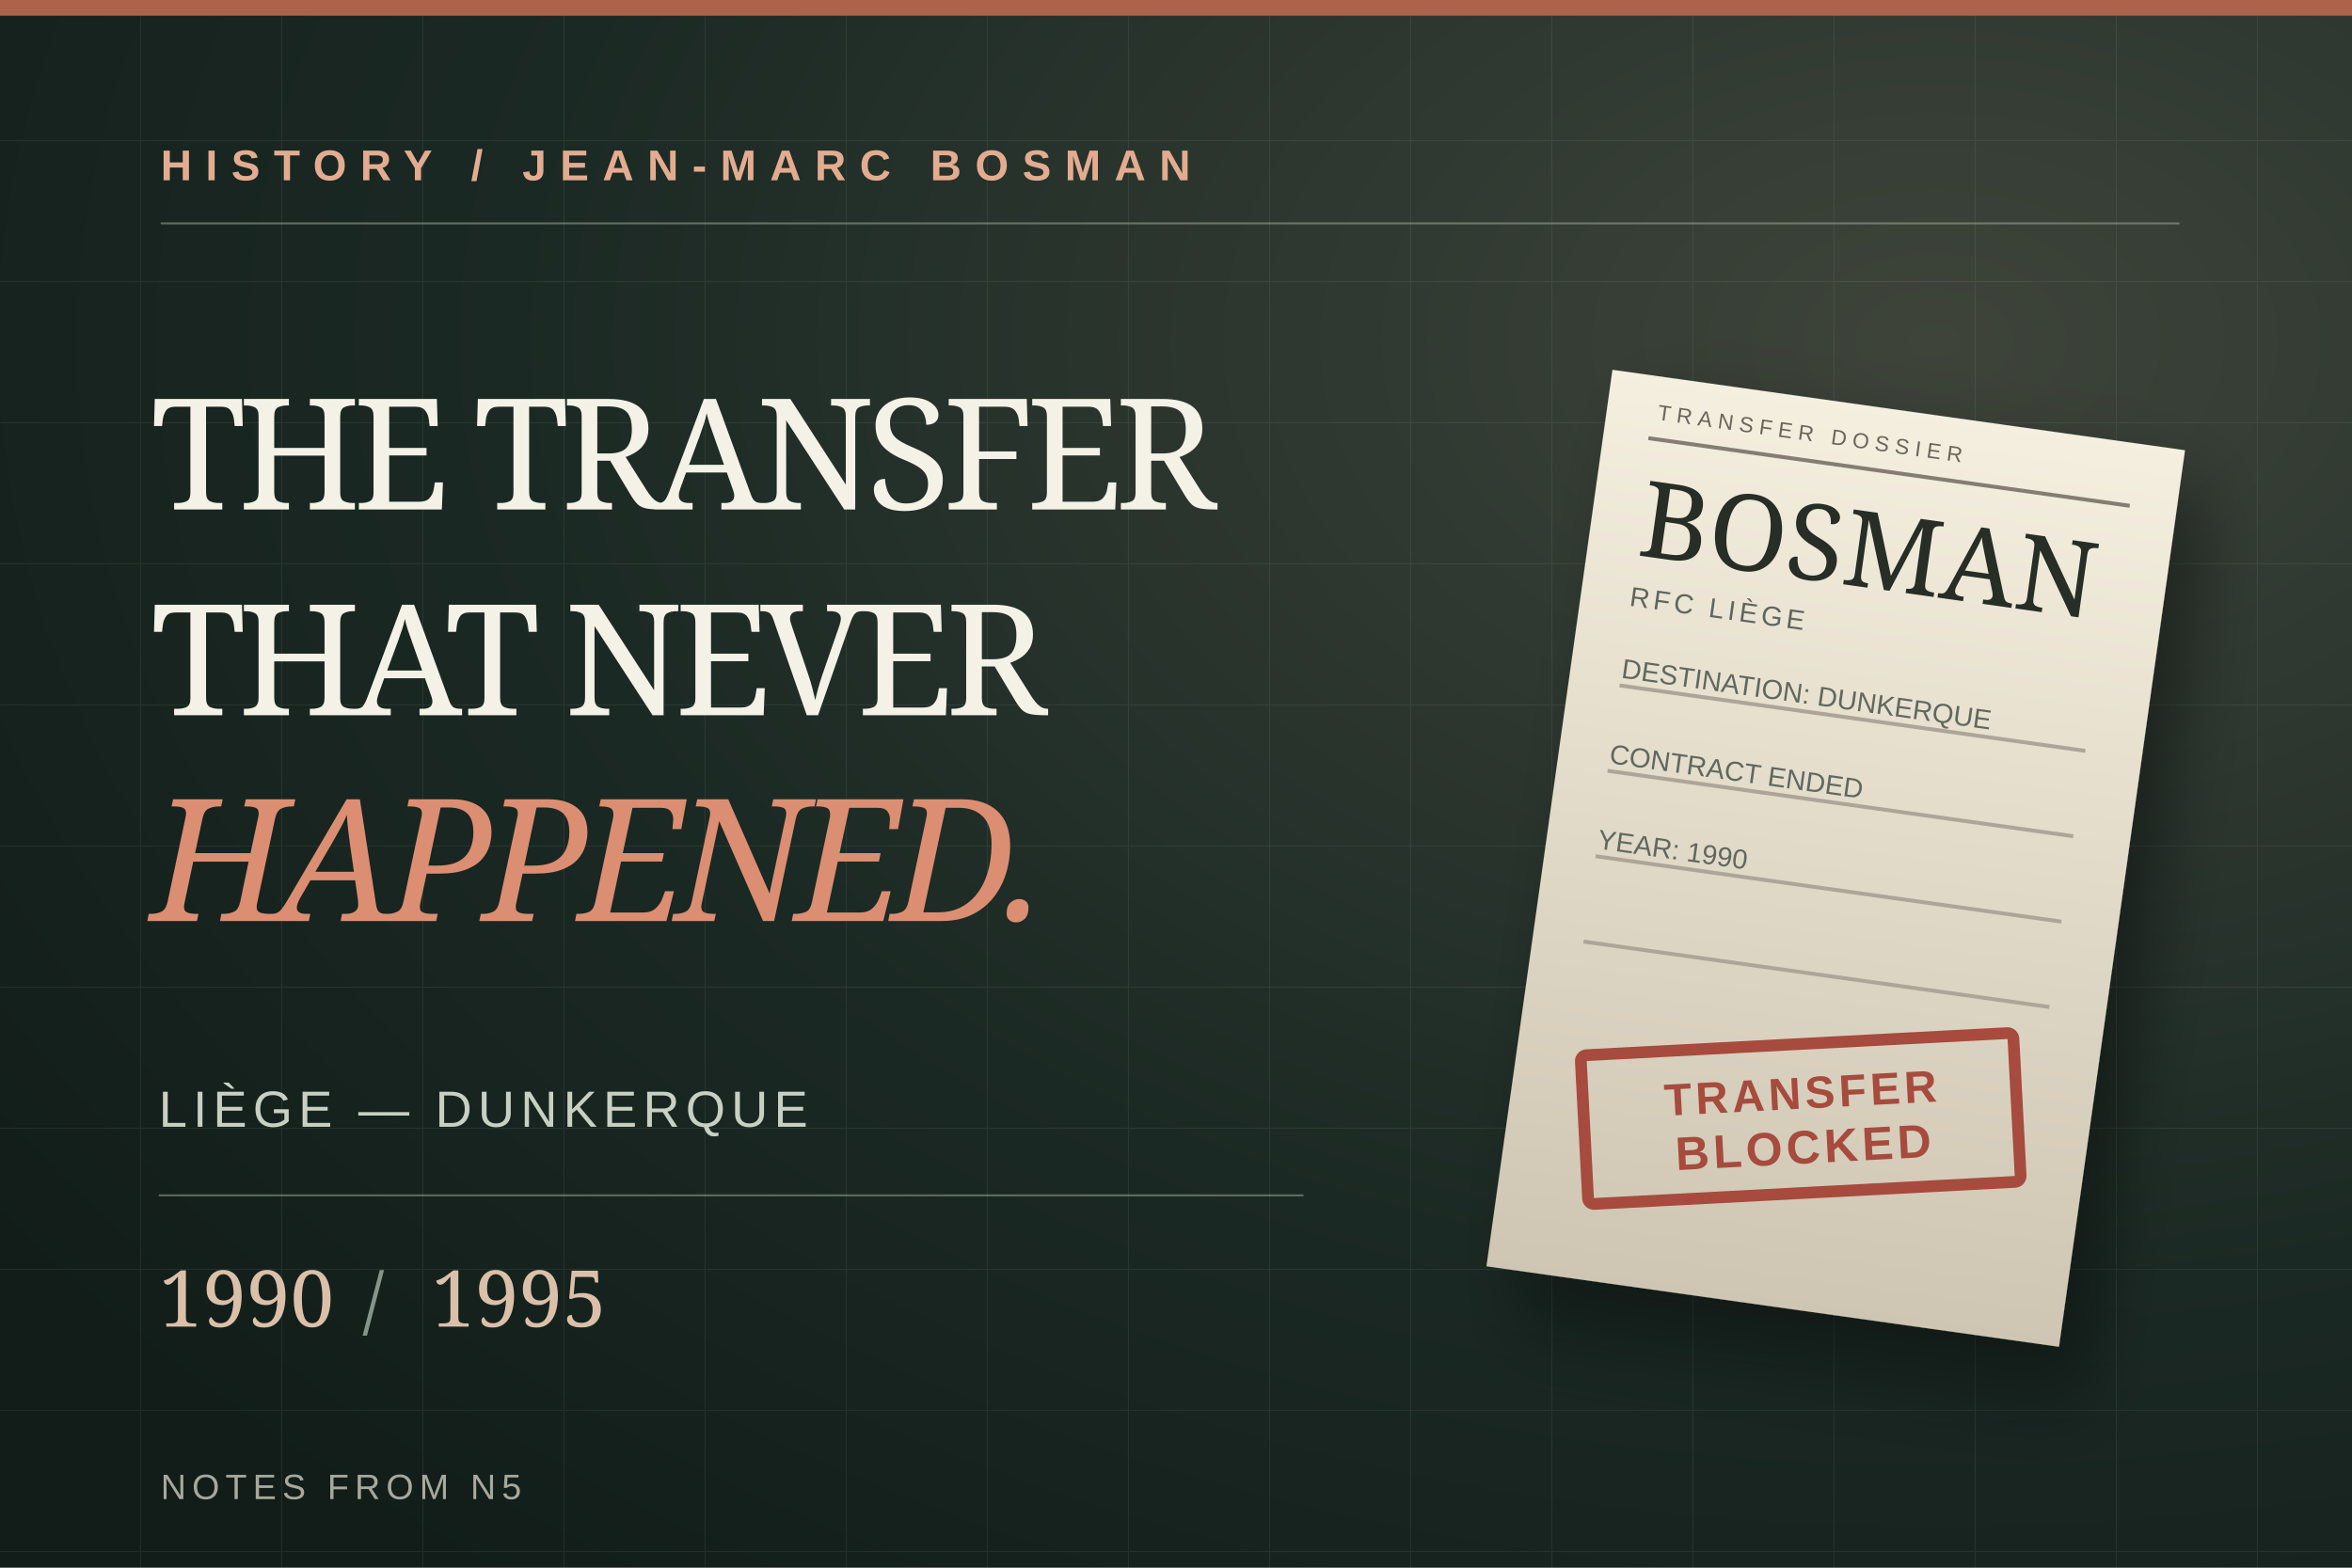
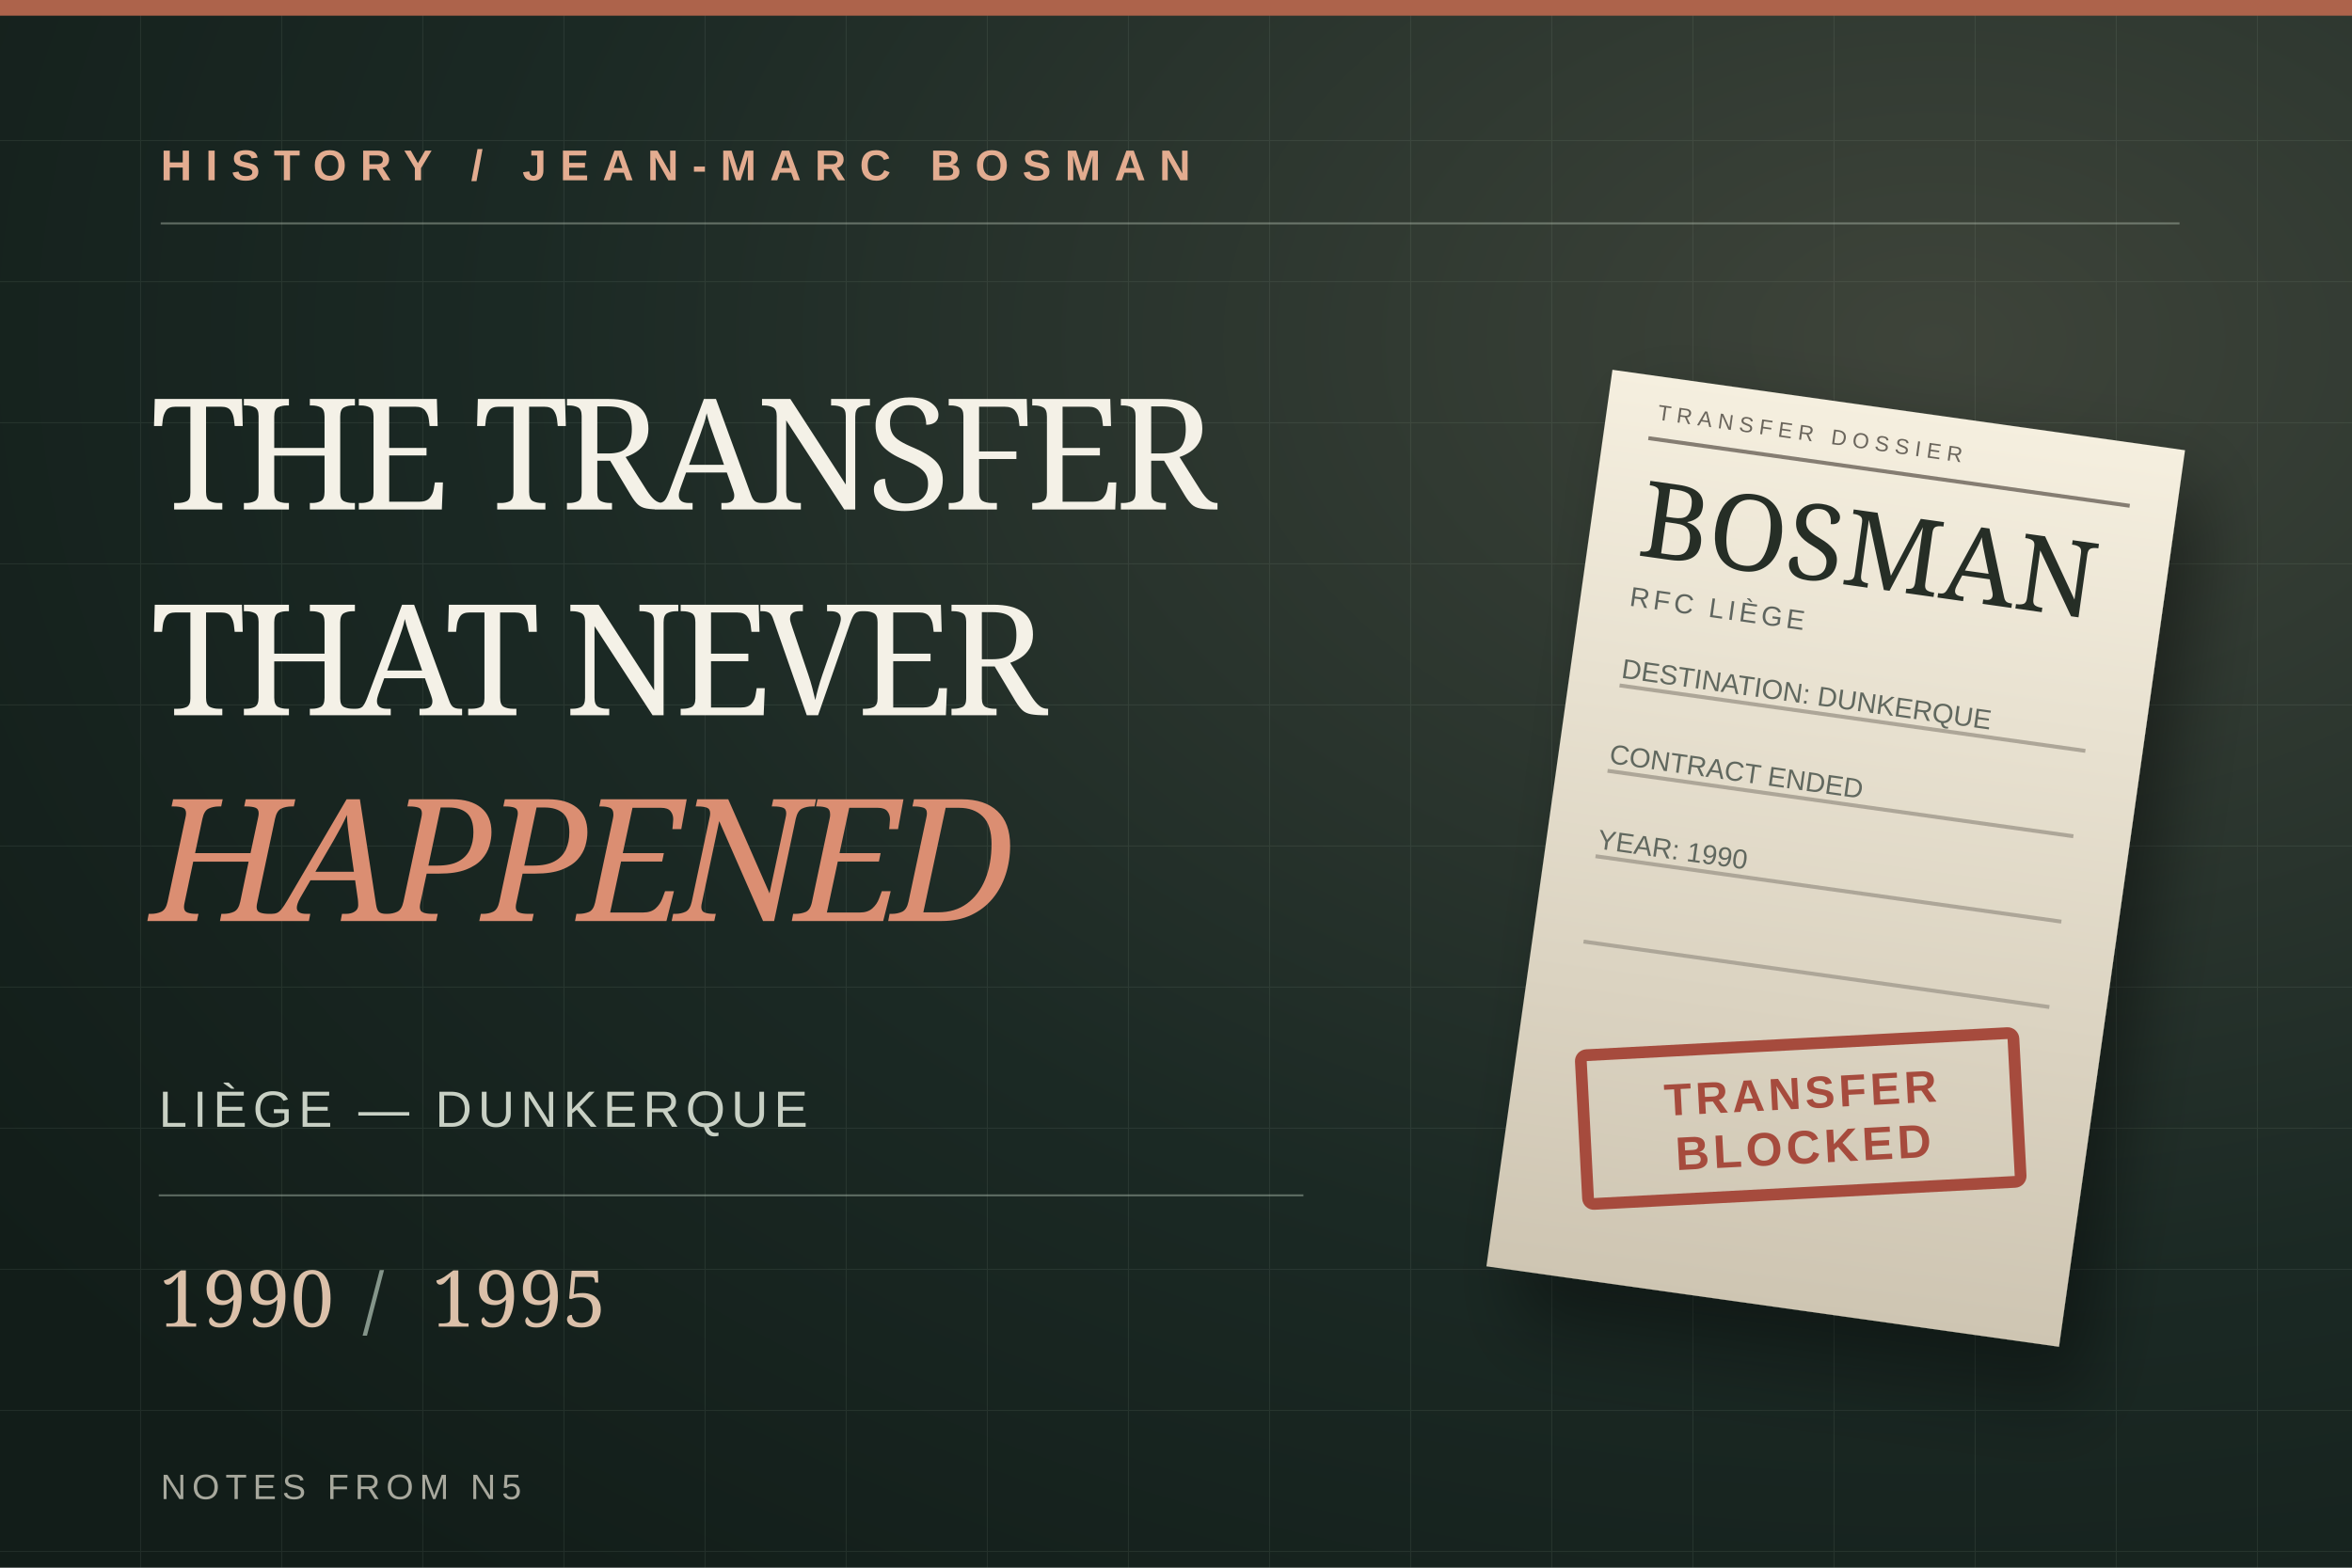
<svg xmlns="http://www.w3.org/2000/svg" viewBox="0 0 1200 800" role="img" aria-labelledby="title desc">
  <defs>
    <radialGradient id="bg" cx=".82" cy=".22" r="1">
      <stop stop-color="#3e443a" />
      <stop offset=".6" stop-color="#1b2924" />
      <stop offset="1" stop-color="#121d19" />
    </radialGradient>
    <linearGradient id="paper" x1="0" x2="0" y1="0" y2="1">
      <stop stop-color="#f5efdf" />
      <stop offset="1" stop-color="#cec5b2" />
    </linearGradient>
    <filter id="shadow" x="-50%" y="-50%" width="200%" height="200%">
      <feDropShadow dx="16" dy="22" stdDeviation="20" flood-color="#050806" flood-opacity=".4" />
    </filter>
    <pattern id="lines" width="72" height="72" patternUnits="userSpaceOnUse">
      <path d="M72 0V72M0 72H72" fill="none" stroke="#c1d2be" opacity=".09" />
    </pattern>
  </defs>
  <rect width="1200" height="800" fill="url(#bg)" />
  <rect width="1200" height="800" fill="url(#lines)" />
  <path d="M0 0H1200V8H0Z" fill="#ad634b" />
  <text x="82" y="92" fill="#e3ac90" font-family="Arial, sans-serif" font-size="22" font-weight="700" letter-spacing="7">HISTORY / JEAN-MARC BOSMAN</text>
  <path d="M82 114H1112" stroke="#a8b4a6" opacity=".5" />
  <text x="77" y="260" fill="#f4f1e7" font-family="Georgia,serif" font-size="79" letter-spacing="-4">THE TRANSFER</text>
  <text x="77" y="365" fill="#f4f1e7" font-family="Georgia,serif" font-size="79" letter-spacing="-4">THAT NEVER</text>
-   <text x="77" y="470" fill="#db8e72" font-family="Georgia,serif" font-style="italic" font-size="87" letter-spacing="-5">HAPPENED.</text>
+   <text x="77" y="470" fill="#db8e72" font-family="Georgia,serif" font-style="italic" font-size="87" letter-spacing="-5">HAPPENED</text>
  <text x="81" y="575" fill="#c8d0c4" font-family="Arial,sans-serif" font-size="26" letter-spacing="3">LIÈGE  —  DUNKERQUE</text>
  <path d="M81 610H665" stroke="#a4b3a6" opacity=".5" />
  <text x="81" y="677" fill="#dbc0a9" font-family="Georgia,serif" font-size="40">1990</text>
  <text x="185" y="677" fill="#84958a" font-family="Georgia,serif" font-size="38">/</text>
  <text x="220" y="677" fill="#dbc0a9" font-family="Georgia,serif" font-size="40">1995</text>
  <g transform="translate(790 206) rotate(8 140 225)" filter="url(#shadow)">
    <rect width="295" height="462" fill="url(#paper)" />
    <path d="M23 32H271" stroke="#857d72" stroke-width="2" />
    <text x="26" y="22" font-family="Arial,sans-serif" fill="#6a655c" font-size="11" letter-spacing="3">TRANSFER DOSSIER</text>
    <text x="25" y="92" font-family="Georgia,serif" fill="#252d28" font-size="54">BOSMAN</text>
    <text x="25" y="118" font-family="Arial,sans-serif" fill="#5f655f" font-size="14" letter-spacing="2">RFC LIÈGE</text>
    <path d="M26 159H266M26 203H266M26 247H266M26 291H266" stroke="#ada698" stroke-width="2" />
    <text x="26" y="155" fill="#61675e" font-family="Arial,sans-serif" font-size="14">DESTINATION: DUNKERQUE</text>
    <text x="26" y="199" fill="#61675e" font-family="Arial,sans-serif" font-size="14">CONTRACT ENDED</text>
    <text x="26" y="243" fill="#61675e" font-family="Arial,sans-serif" font-size="14">YEAR: 1990</text>
    <g transform="translate(38 329) rotate(-11 100 38)">
      <rect width="221" height="76" rx="3" fill="none" stroke="#a64b3d" stroke-width="6" />
      <text x="111" y="33" text-anchor="middle" font-family="Arial,sans-serif" font-size="23" font-weight="900" fill="#a64b3d" letter-spacing="2">TRANSFER</text>
      <text x="111" y="61" text-anchor="middle" font-family="Arial,sans-serif" font-size="24" font-weight="900" fill="#a64b3d" letter-spacing="2">BLOCKED</text>
    </g>
  </g>
  <text x="82" y="765" fill="#d6d3c6" opacity=".76" font-family="Arial,sans-serif" font-size="18" letter-spacing="3">NOTES FROM N5</text>
</svg>
